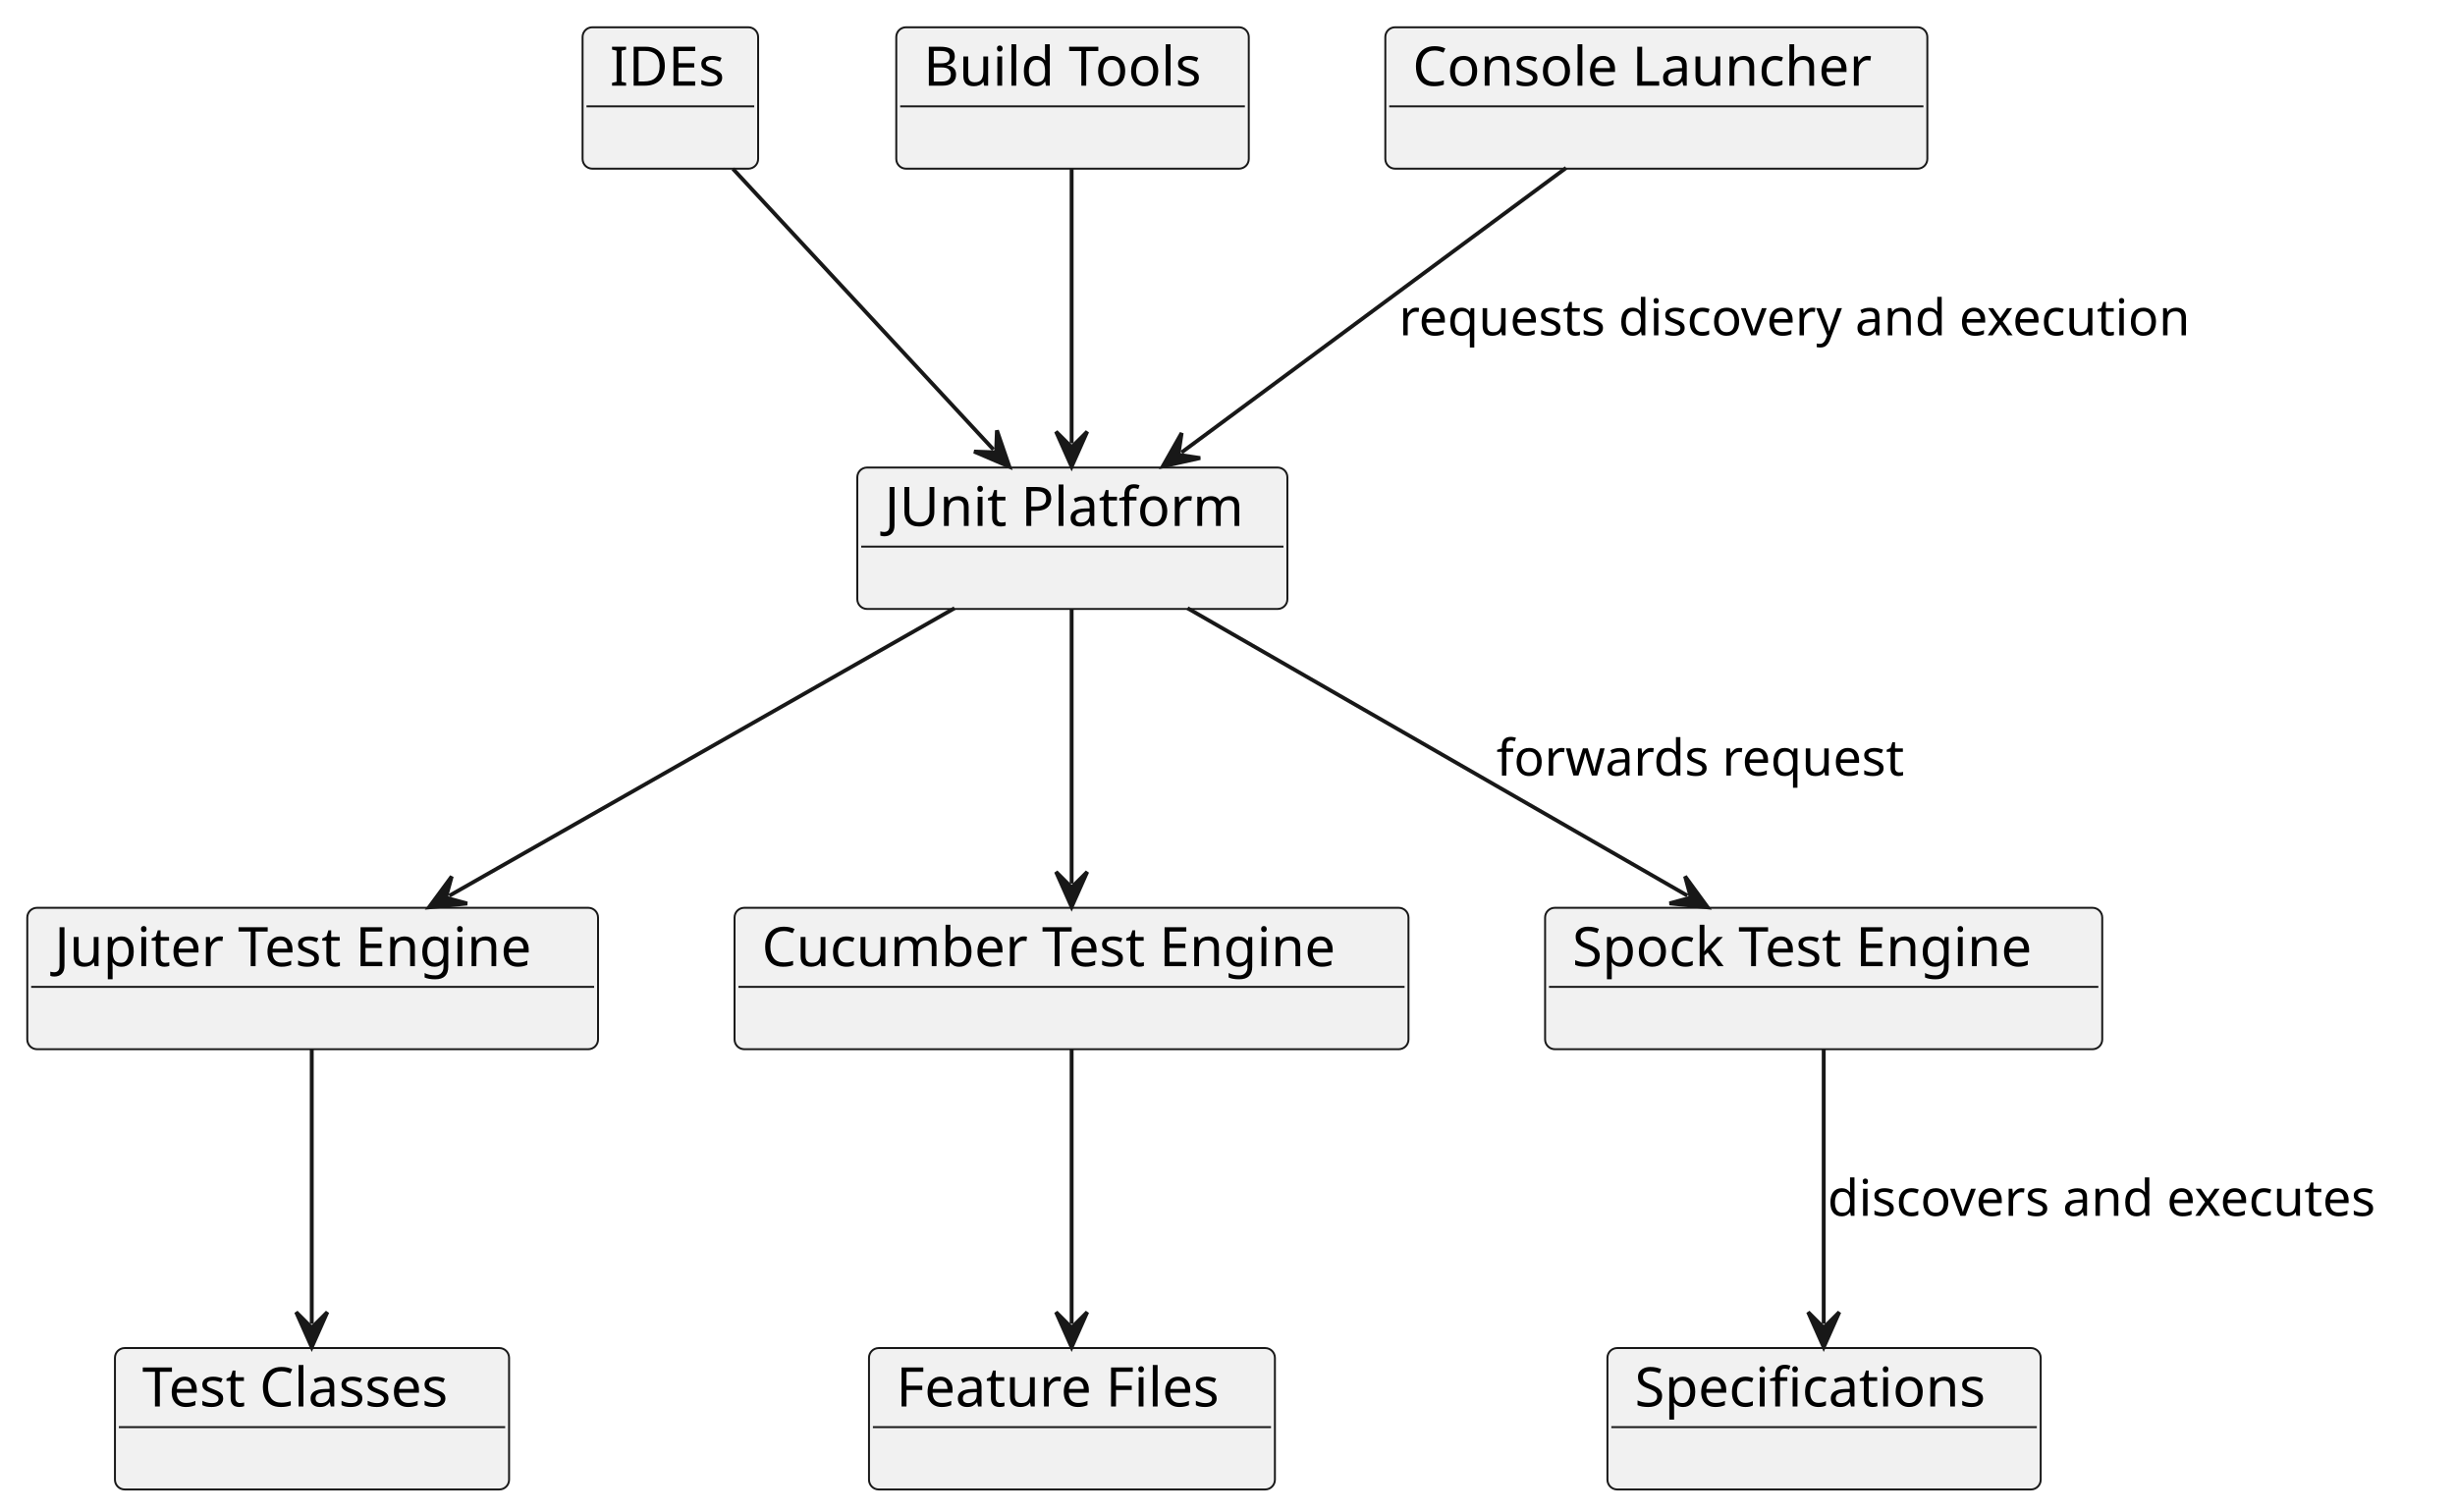
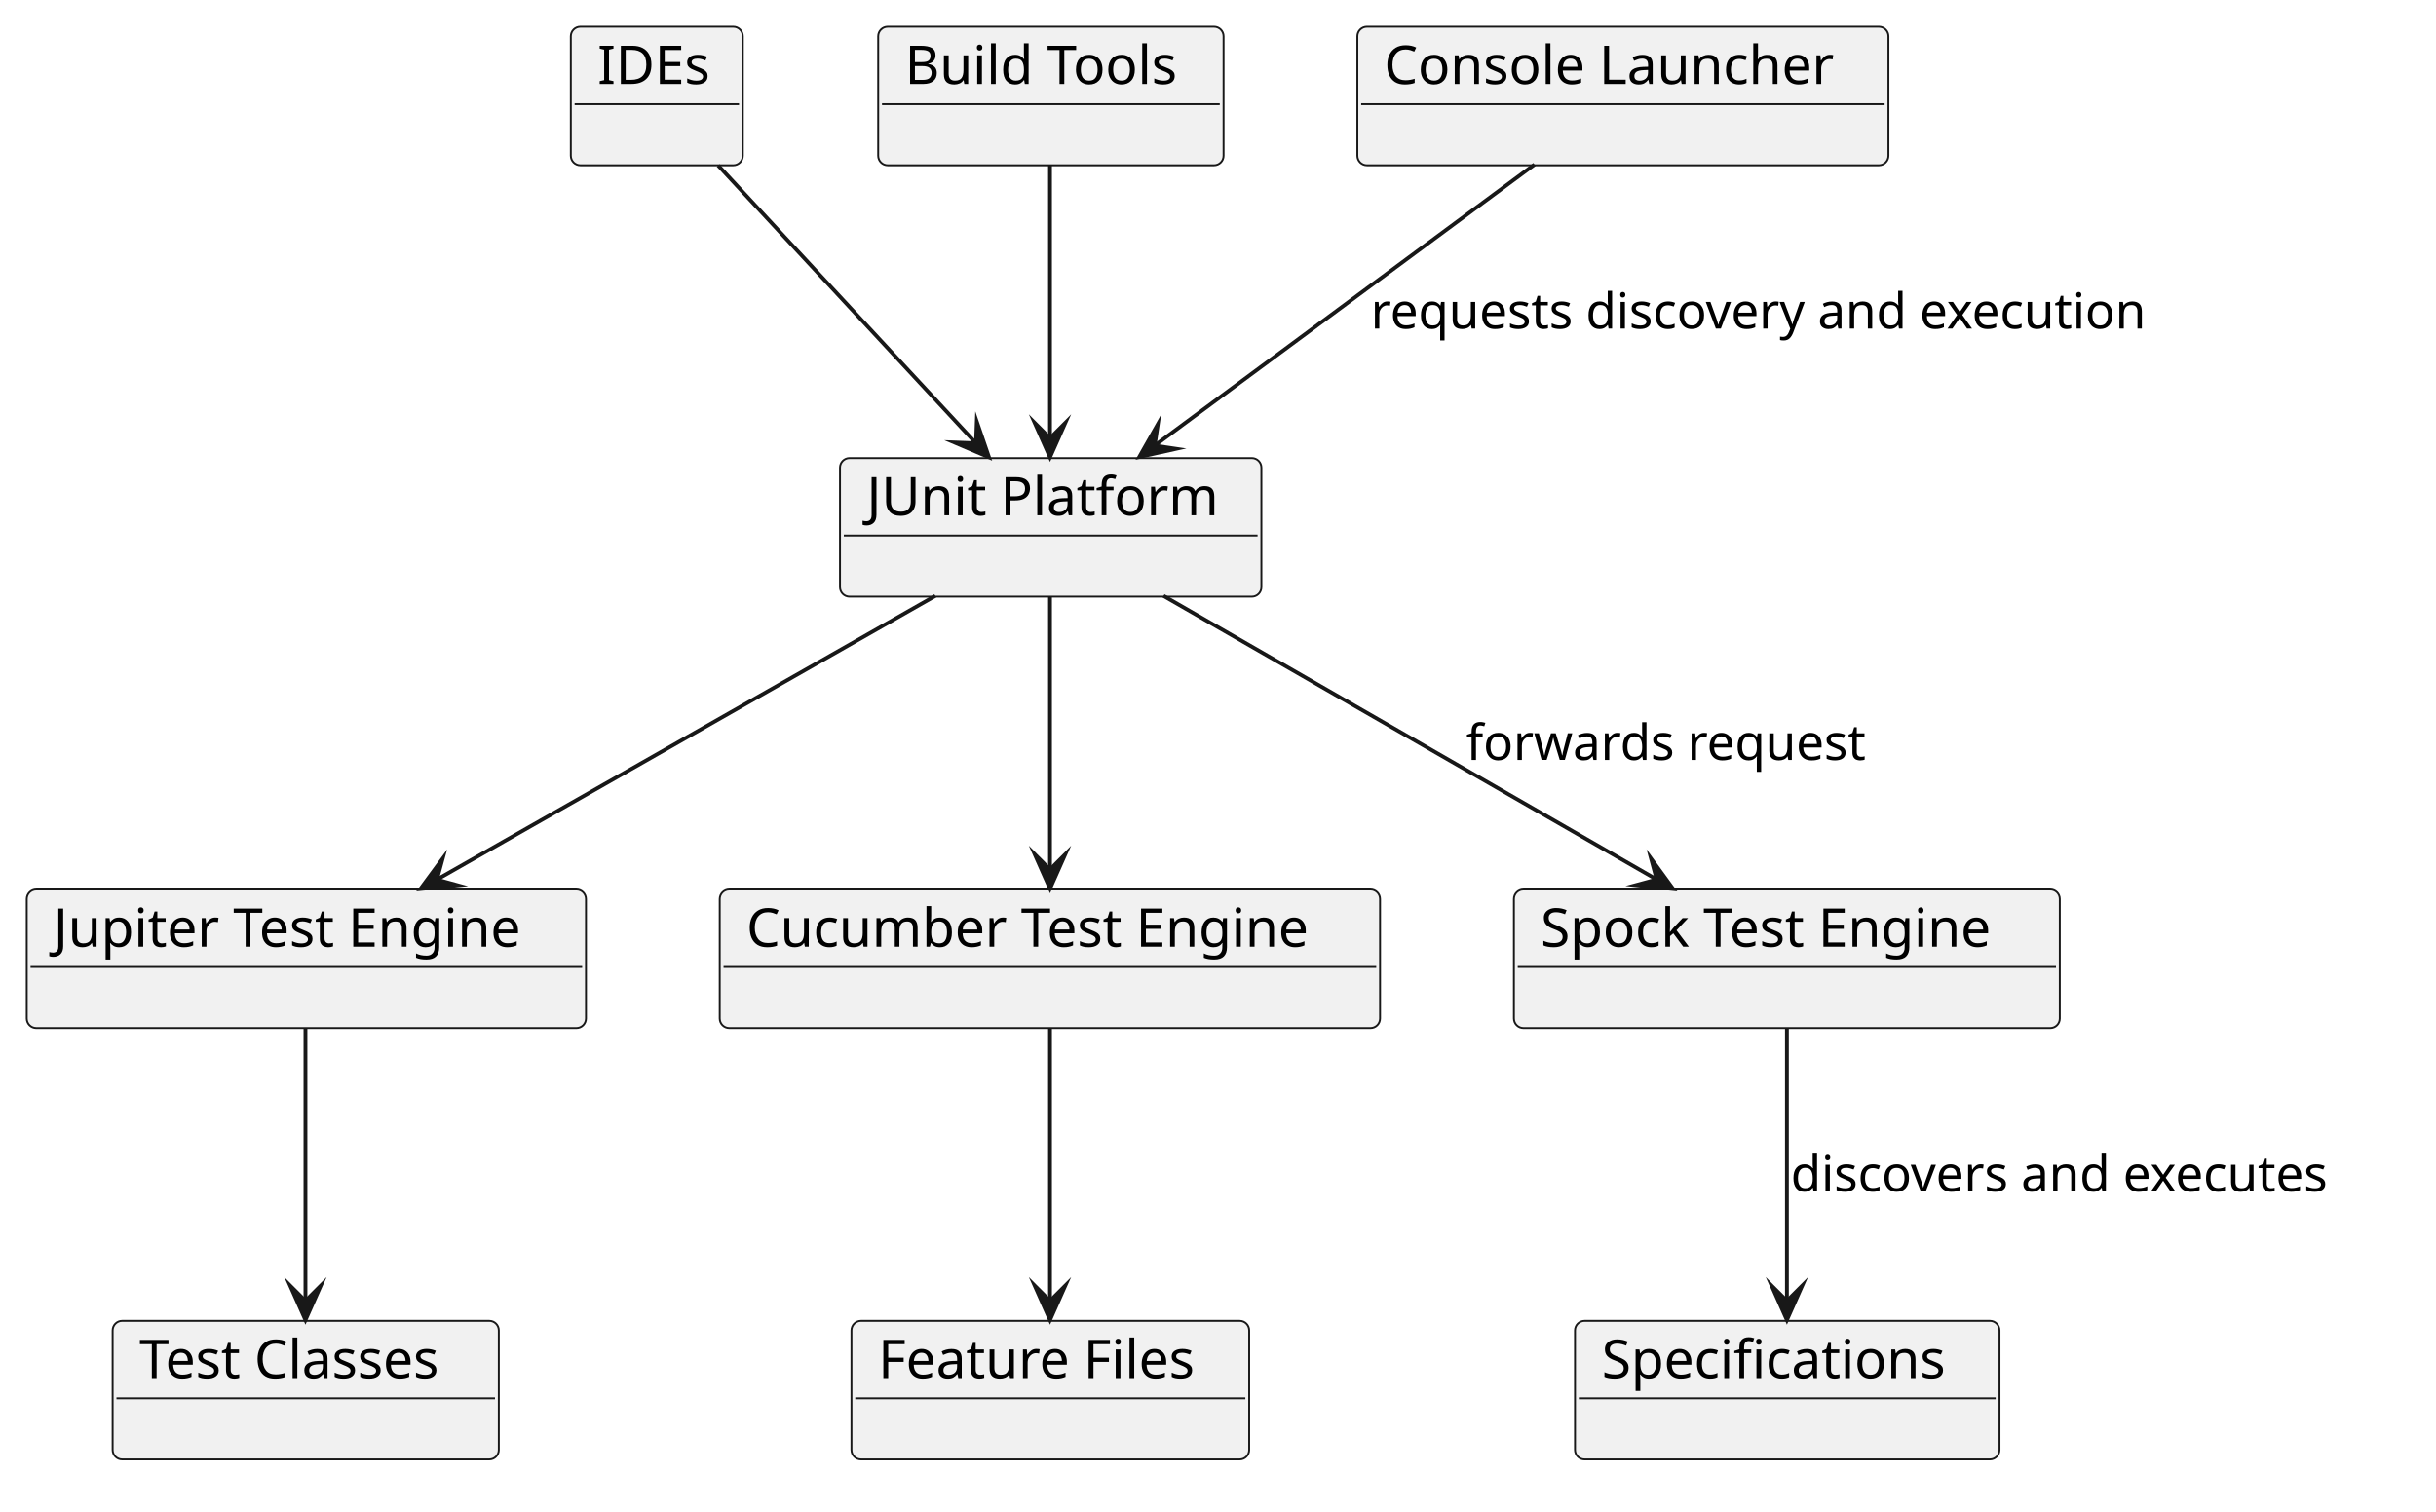
- <svg xmlns="http://www.w3.org/2000/svg" contentStyleType="text/css" data-diagram-type="CLASS" height="388px" preserveAspectRatio="none" style="width:630px;height:388px;background:#FFFFFF;" version="1.1" viewBox="0 0 630 388" width="630px" zoomAndPan="magnify">
+ <svg xmlns="http://www.w3.org/2000/svg" version="1.1" data-diagram-type="CLASS" style="width:638px;height:396px;background:#FFFFFF;" width="638px" height="396px" viewBox="0 0 638 396" zoomAndPan="magnify" preserveAspectRatio="none" contentStyleType="text/css">
  <defs />
-   <g>
-     <g class="entity" data-qualified-name="IDEs" data-source-line="1" id="ent0002">
-       <rect fill="#F1F1F1" height="36.297" rx="2.5" ry="2.5" style="stroke:#181818;stroke-width:0.5;" width="45.049" x="149.5" y="7" />
-       <text fill="#000000" font-family="sans-serif" font-size="14" lengthAdjust="spacing" textLength="31.049" x="156.5" y="21.995">IDEs</text>
-       <line style="stroke:#181818;stroke-width:0.5;" x1="150.5" x2="193.549" y1="27.297" y2="27.297" />
+   <g font-family="sans-serif" lengthAdjust="spacing">
+     <g class="entity" data-qualified-name="IDEs" id="ent0001" data-source-line="1">
+       <rect x="149.5" y="7" width="45.049" height="36.297" fill="#F1F1F1" style="stroke:#181818;stroke-width:0.5;" rx="2.5" ry="2.5" />
+       <text x="156.5" y="21.995" fill="#000" font-size="14" textLength="31.049">IDEs</text>
+       <line x1="150.5" y1="27.297" x2="193.549" y2="27.297" style="stroke:#181818;stroke-width:0.5;" />
    </g>
-     <g class="entity" data-qualified-name="Build Tools" data-source-line="2" id="ent0003">
-       <rect fill="#F1F1F1" height="36.297" rx="2.5" ry="2.5" style="stroke:#181818;stroke-width:0.5;" width="90.46" x="230" y="7" />
-       <text fill="#000000" font-family="sans-serif" font-size="14" lengthAdjust="spacing" textLength="76.46" x="237" y="21.995">Build Tools</text>
-       <line style="stroke:#181818;stroke-width:0.5;" x1="231" x2="319.46" y1="27.297" y2="27.297" />
+     <g class="entity" data-qualified-name="Build Tools" id="ent0002" data-source-line="2">
+       <rect x="230" y="7" width="90.46" height="36.297" fill="#F1F1F1" style="stroke:#181818;stroke-width:0.5;" rx="2.5" ry="2.5" />
+       <text x="237" y="21.995" fill="#000" font-size="14" textLength="76.46">Build Tools</text>
+       <line x1="231" y1="27.297" x2="319.46" y2="27.297" style="stroke:#181818;stroke-width:0.5;" />
    </g>
-     <g class="entity" data-qualified-name="Console Launcher" data-source-line="3" id="ent0004">
-       <rect fill="#F1F1F1" height="36.297" rx="2.5" ry="2.5" style="stroke:#181818;stroke-width:0.5;" width="139.091" x="355.5" y="7" />
-       <text fill="#000000" font-family="sans-serif" font-size="14" lengthAdjust="spacing" textLength="125.091" x="362.5" y="21.995">Console Launcher</text>
-       <line style="stroke:#181818;stroke-width:0.5;" x1="356.5" x2="493.591" y1="27.297" y2="27.297" />
+     <g class="entity" data-qualified-name="Console Launcher" id="ent0003" data-source-line="3">
+       <rect x="355.5" y="7" width="139.091" height="36.297" fill="#F1F1F1" style="stroke:#181818;stroke-width:0.5;" rx="2.5" ry="2.5" />
+       <text x="362.5" y="21.995" fill="#000" font-size="14" textLength="125.091">Console Launcher</text>
+       <line x1="356.5" y1="27.297" x2="493.591" y2="27.297" style="stroke:#181818;stroke-width:0.5;" />
    </g>
-     <g class="entity" data-qualified-name="JUnit Platform" data-source-line="4" id="ent0005">
-       <rect fill="#F1F1F1" height="36.297" rx="2.5" ry="2.5" style="stroke:#181818;stroke-width:0.5;" width="110.366" x="220" y="120" />
-       <text fill="#000000" font-family="sans-serif" font-size="14" lengthAdjust="spacing" textLength="96.366" x="227" y="134.995">JUnit Platform</text>
-       <line style="stroke:#181818;stroke-width:0.5;" x1="221" x2="329.366" y1="140.297" y2="140.297" />
+     <g class="entity" data-qualified-name="JUnit Platform" id="ent0004" data-source-line="4">
+       <rect x="220" y="120" width="110.366" height="36.297" fill="#F1F1F1" style="stroke:#181818;stroke-width:0.5;" rx="2.5" ry="2.5" />
+       <text x="227" y="134.995" fill="#000" font-size="14" textLength="96.366">JUnit Platform</text>
+       <line x1="221" y1="140.297" x2="329.366" y2="140.297" style="stroke:#181818;stroke-width:0.5;" />
    </g>
-     <g class="entity" data-qualified-name="Jupiter Test Engine" data-source-line="5" id="ent0006">
-       <rect fill="#F1F1F1" height="36.297" rx="2.5" ry="2.5" style="stroke:#181818;stroke-width:0.5;" width="146.467" x="7" y="233" />
-       <text fill="#000000" font-family="sans-serif" font-size="14" lengthAdjust="spacing" textLength="132.467" x="14" y="247.995">Jupiter Test Engine</text>
-       <line style="stroke:#181818;stroke-width:0.5;" x1="8" x2="152.467" y1="253.297" y2="253.297" />
+     <g class="entity" data-qualified-name="Jupiter Test Engine" id="ent0005" data-source-line="5">
+       <rect x="7" y="233" width="146.467" height="36.297" fill="#F1F1F1" style="stroke:#181818;stroke-width:0.5;" rx="2.5" ry="2.5" />
+       <text x="14" y="247.995" fill="#000" font-size="14" textLength="132.467">Jupiter Test Engine</text>
+       <line x1="8" y1="253.297" x2="152.467" y2="253.297" style="stroke:#181818;stroke-width:0.5;" />
    </g>
-     <g class="entity" data-qualified-name="Cucumber Test Engine" data-source-line="6" id="ent0007">
-       <rect fill="#F1F1F1" height="36.297" rx="2.5" ry="2.5" style="stroke:#181818;stroke-width:0.5;" width="172.942" x="188.5" y="233" />
-       <text fill="#000000" font-family="sans-serif" font-size="14" lengthAdjust="spacing" textLength="158.942" x="195.5" y="247.995">Cucumber Test Engine</text>
-       <line style="stroke:#181818;stroke-width:0.5;" x1="189.5" x2="360.442" y1="253.297" y2="253.297" />
+     <g class="entity" data-qualified-name="Cucumber Test Engine" id="ent0006" data-source-line="6">
+       <rect x="188.5" y="233" width="172.942" height="36.297" fill="#F1F1F1" style="stroke:#181818;stroke-width:0.5;" rx="2.5" ry="2.5" />
+       <text x="195.5" y="247.995" fill="#000" font-size="14" textLength="158.942">Cucumber Test Engine</text>
+       <line x1="189.5" y1="253.297" x2="360.442" y2="253.297" style="stroke:#181818;stroke-width:0.5;" />
    </g>
-     <g class="entity" data-qualified-name="Spock Test Engine" data-source-line="7" id="ent0008">
-       <rect fill="#F1F1F1" height="36.297" rx="2.5" ry="2.5" style="stroke:#181818;stroke-width:0.5;" width="142.974" x="396.5" y="233" />
-       <text fill="#000000" font-family="sans-serif" font-size="14" lengthAdjust="spacing" textLength="128.974" x="403.5" y="247.995">Spock Test Engine</text>
-       <line style="stroke:#181818;stroke-width:0.5;" x1="397.5" x2="538.474" y1="253.297" y2="253.297" />
+     <g class="entity" data-qualified-name="Spock Test Engine" id="ent0007" data-source-line="7">
+       <rect x="396.5" y="233" width="142.974" height="36.297" fill="#F1F1F1" style="stroke:#181818;stroke-width:0.5;" rx="2.5" ry="2.5" />
+       <text x="403.5" y="247.995" fill="#000" font-size="14" textLength="128.974">Spock Test Engine</text>
+       <line x1="397.5" y1="253.297" x2="538.474" y2="253.297" style="stroke:#181818;stroke-width:0.5;" />
    </g>
-     <g class="entity" data-qualified-name="Test Classes" data-source-line="8" id="ent0009">
-       <rect fill="#F1F1F1" height="36.297" rx="2.5" ry="2.5" style="stroke:#181818;stroke-width:0.5;" width="101.138" x="29.5" y="346" />
-       <text fill="#000000" font-family="sans-serif" font-size="14" lengthAdjust="spacing" textLength="87.138" x="36.5" y="360.995">Test Classes</text>
-       <line style="stroke:#181818;stroke-width:0.5;" x1="30.5" x2="129.638" y1="366.297" y2="366.297" />
+     <g class="entity" data-qualified-name="Test Classes" id="ent0008" data-source-line="8">
+       <rect x="29.5" y="346" width="101.138" height="36.297" fill="#F1F1F1" style="stroke:#181818;stroke-width:0.5;" rx="2.5" ry="2.5" />
+       <text x="36.5" y="360.995" fill="#000" font-size="14" textLength="87.138">Test Classes</text>
+       <line x1="30.5" y1="366.297" x2="129.638" y2="366.297" style="stroke:#181818;stroke-width:0.5;" />
    </g>
-     <g class="entity" data-qualified-name="Feature Files" data-source-line="9" id="ent0010">
-       <rect fill="#F1F1F1" height="36.297" rx="2.5" ry="2.5" style="stroke:#181818;stroke-width:0.5;" width="104.166" x="223" y="346" />
-       <text fill="#000000" font-family="sans-serif" font-size="14" lengthAdjust="spacing" textLength="90.166" x="230" y="360.995">Feature Files</text>
-       <line style="stroke:#181818;stroke-width:0.5;" x1="224" x2="326.166" y1="366.297" y2="366.297" />
+     <g class="entity" data-qualified-name="Feature Files" id="ent0009" data-source-line="9">
+       <rect x="223" y="346" width="104.166" height="36.297" fill="#F1F1F1" style="stroke:#181818;stroke-width:0.5;" rx="2.5" ry="2.5" />
+       <text x="230" y="360.995" fill="#000" font-size="14" textLength="90.166">Feature Files</text>
+       <line x1="224" y1="366.297" x2="326.166" y2="366.297" style="stroke:#181818;stroke-width:0.5;" />
    </g>
-     <g class="entity" data-qualified-name="Specifications" data-source-line="10" id="ent0011">
-       <rect fill="#F1F1F1" height="36.297" rx="2.5" ry="2.5" style="stroke:#181818;stroke-width:0.5;" width="111.18" x="412.5" y="346" />
-       <text fill="#000000" font-family="sans-serif" font-size="14" lengthAdjust="spacing" textLength="97.18" x="419.5" y="360.995">Specifications</text>
-       <line style="stroke:#181818;stroke-width:0.5;" x1="413.5" x2="522.68" y1="366.297" y2="366.297" />
+     <g class="entity" data-qualified-name="Specifications" id="ent0010" data-source-line="10">
+       <rect x="412.5" y="346" width="111.18" height="36.297" fill="#F1F1F1" style="stroke:#181818;stroke-width:0.5;" rx="2.5" ry="2.5" />
+       <text x="419.5" y="360.995" fill="#000" font-size="14" textLength="97.18">Specifications</text>
+       <line x1="413.5" y1="366.297" x2="522.68" y2="366.297" style="stroke:#181818;stroke-width:0.5;" />
    </g>
-     <g class="link" data-entity-1="ent0002" data-entity-2="ent0005" data-link-type="dependency" data-source-line="12" id="lnk12">
-       <path codeLine="12" d="M188.09,43.34 C207.44,64.2 235.639,94.582 254.939,115.382" fill="none" id="IDEs-to-JUnit Platform" style="stroke:#181818;stroke-width:1;" />
-       <polygon fill="#181818" points="259.02,119.78,255.831,110.462,255.619,116.115,249.966,115.903,259.02,119.78" style="stroke:#181818;stroke-width:1;" />
+     <g class="link" data-entity-1="ent0001" data-entity-2="ent0004" id="lnk11" data-source-line="12" data-link-type="dependency">
+       <path d="M188.09,43.34 C207.44,64.2 236.319,95.315 255.619,116.115" style="stroke:#181818;stroke-width:1;" fill="none" id="IDEs-to-JUnit Platform" codeLine="12" />
+       <polygon points="259.02,119.78,255.831,110.462,255.619,116.115,249.966,115.903,259.02,119.78" fill="#181818" style="stroke:#181818;stroke-width:1;stroke-linejoin:miter;stroke-miterlimit:10;" />
    </g>
-     <g class="link" data-entity-1="ent0003" data-entity-2="ent0005" data-link-type="dependency" data-source-line="13" id="lnk13">
-       <path codeLine="13" d="M275,43.34 C275,64.2 275,92.98 275,113.78" fill="none" id="Build Tools-to-JUnit Platform" style="stroke:#181818;stroke-width:1;" />
-       <polygon fill="#181818" points="275,119.78,279,110.78,275,114.78,271,110.78,275,119.78" style="stroke:#181818;stroke-width:1;" />
+     <g class="link" data-entity-1="ent0002" data-entity-2="ent0004" id="lnk12" data-source-line="13" data-link-type="dependency">
+       <path d="M275,43.34 C275,64.2 275,93.98 275,114.78" style="stroke:#181818;stroke-width:1;" fill="none" id="Build Tools-to-JUnit Platform" codeLine="13" />
+       <polygon points="275,119.78,279,110.78,275,114.78,271,110.78,275,119.78" fill="#181818" style="stroke:#181818;stroke-width:1;stroke-linejoin:miter;stroke-miterlimit:10;" />
    </g>
-     <g class="link" data-entity-1="ent0004" data-entity-2="ent0005" data-link-type="dependency" data-source-line="14" id="lnk14">
-       <path codeLine="14" d="M401.89,43.1 C373.79,63.9 331.433,95.241 303.203,116.131" fill="none" id="Console Launcher-to-JUnit Platform" style="stroke:#181818;stroke-width:1;" />
-       <polygon fill="#181818" points="298.38,119.7,307.994,117.562,302.399,116.726,303.235,111.131,298.38,119.7" style="stroke:#181818;stroke-width:1;" />
-       <text fill="#000000" font-family="sans-serif" font-size="13" lengthAdjust="spacing" textLength="219.775" x="359" y="86.067">requests discovery and execution</text>
+     <g class="link" data-entity-1="ent0003" data-entity-2="ent0004" id="lnk13" data-source-line="14" data-link-type="dependency">
+       <path d="M401.89,43.1 C373.79,63.9 330.629,95.836 302.399,116.726" style="stroke:#181818;stroke-width:1;" fill="none" id="Console Launcher-to-JUnit Platform" codeLine="14" />
+       <polygon points="298.38,119.7,307.994,117.562,302.399,116.726,303.235,111.131,298.38,119.7" fill="#181818" style="stroke:#181818;stroke-width:1;stroke-linejoin:miter;stroke-miterlimit:10;" />
+       <text x="359" y="86.067" fill="#000" font-size="13" textLength="219.775">requests discovery and execution</text>
    </g>
-     <g class="link" data-entity-1="ent0005" data-entity-2="ent0006" data-link-type="dependency" data-source-line="15" id="lnk15">
-       <path codeLine="15" d="M244.96,156.1 C208.31,176.96 151.954,209.042 115.294,229.912" fill="none" id="JUnit Platform-to-Jupiter Test Engine" style="stroke:#181818;stroke-width:1;" />
-       <polygon fill="#181818" points="110.08,232.88,119.88,231.904,114.425,230.406,115.922,224.951,110.08,232.88" style="stroke:#181818;stroke-width:1;" />
+     <g class="link" data-entity-1="ent0004" data-entity-2="ent0005" id="lnk14" data-source-line="15" data-link-type="dependency">
+       <path d="M244.96,156.1 C208.31,176.96 151.085,209.536 114.425,230.406" style="stroke:#181818;stroke-width:1;" fill="none" id="JUnit Platform-to-Jupiter Test Engine" codeLine="15" />
+       <polygon points="110.08,232.88,119.88,231.904,114.425,230.406,115.922,224.951,110.08,232.88" fill="#181818" style="stroke:#181818;stroke-width:1;stroke-linejoin:miter;stroke-miterlimit:10;" />
    </g>
-     <g class="link" data-entity-1="ent0006" data-entity-2="ent0009" data-link-type="dependency" data-source-line="16" id="lnk16">
-       <path codeLine="16" d="M80,269.34 C80,290.2 80,318.98 80,339.78" fill="none" id="Jupiter Test Engine-to-Test Classes" style="stroke:#181818;stroke-width:1;" />
-       <polygon fill="#181818" points="80,345.78,84,336.78,80,340.78,76,336.78,80,345.78" style="stroke:#181818;stroke-width:1;" />
+     <g class="link" data-entity-1="ent0005" data-entity-2="ent0008" id="lnk15" data-source-line="16" data-link-type="dependency">
+       <path d="M80,269.34 C80,290.2 80,319.98 80,340.78" style="stroke:#181818;stroke-width:1;" fill="none" id="Jupiter Test Engine-to-Test Classes" codeLine="16" />
+       <polygon points="80,345.78,84,336.78,80,340.78,76,336.78,80,345.78" fill="#181818" style="stroke:#181818;stroke-width:1;stroke-linejoin:miter;stroke-miterlimit:10;" />
    </g>
-     <g class="link" data-entity-1="ent0005" data-entity-2="ent0007" data-link-type="dependency" data-source-line="18" id="lnk17">
-       <path codeLine="18" d="M275,156.34 C275,177.2 275,205.98 275,226.78" fill="none" id="JUnit Platform-to-Cucumber Test Engine" style="stroke:#181818;stroke-width:1;" />
-       <polygon fill="#181818" points="275,232.78,279,223.78,275,227.78,271,223.78,275,232.78" style="stroke:#181818;stroke-width:1;" />
+     <g class="link" data-entity-1="ent0004" data-entity-2="ent0006" id="lnk16" data-source-line="18" data-link-type="dependency">
+       <path d="M275,156.34 C275,177.2 275,206.98 275,227.78" style="stroke:#181818;stroke-width:1;" fill="none" id="JUnit Platform-to-Cucumber Test Engine" codeLine="18" />
+       <polygon points="275,232.78,279,223.78,275,227.78,271,223.78,275,232.78" fill="#181818" style="stroke:#181818;stroke-width:1;stroke-linejoin:miter;stroke-miterlimit:10;" />
    </g>
-     <g class="link" data-entity-1="ent0007" data-entity-2="ent0010" data-link-type="dependency" data-source-line="19" id="lnk18">
-       <path codeLine="19" d="M275,269.34 C275,290.2 275,318.98 275,339.78" fill="none" id="Cucumber Test Engine-to-Feature Files" style="stroke:#181818;stroke-width:1;" />
-       <polygon fill="#181818" points="275,345.78,279,336.78,275,340.78,271,336.78,275,345.78" style="stroke:#181818;stroke-width:1;" />
+     <g class="link" data-entity-1="ent0006" data-entity-2="ent0009" id="lnk17" data-source-line="19" data-link-type="dependency">
+       <path d="M275,269.34 C275,290.2 275,319.98 275,340.78" style="stroke:#181818;stroke-width:1;" fill="none" id="Cucumber Test Engine-to-Feature Files" codeLine="19" />
+       <polygon points="275,345.78,279,336.78,275,340.78,271,336.78,275,345.78" fill="#181818" style="stroke:#181818;stroke-width:1;stroke-linejoin:miter;stroke-miterlimit:10;" />
    </g>
-     <g class="link" data-entity-1="ent0005" data-entity-2="ent0008" data-link-type="dependency" data-source-line="21" id="lnk19">
-       <path codeLine="21" d="M304.73,156.1 C341,176.96 396.749,209.018 433.029,229.888" fill="none" id="JUnit Platform-to-Spock Test Engine" style="stroke:#181818;stroke-width:1;" />
-       <polygon fill="#181818" points="438.23,232.88,432.423,224.925,433.896,230.387,428.434,231.86,438.23,232.88" style="stroke:#181818;stroke-width:1;" />
-       <text fill="#000000" font-family="sans-serif" font-size="13" lengthAdjust="spacing" textLength="110.678" x="384" y="199.067">forwards request</text>
+     <g class="link" data-entity-1="ent0004" data-entity-2="ent0007" id="lnk18" data-source-line="21" data-link-type="dependency">
+       <path d="M304.73,156.1 C341,176.96 397.616,209.517 433.896,230.387" style="stroke:#181818;stroke-width:1;" fill="none" id="JUnit Platform-to-Spock Test Engine" codeLine="21" />
+       <polygon points="438.23,232.88,432.423,224.925,433.896,230.387,428.434,231.86,438.23,232.88" fill="#181818" style="stroke:#181818;stroke-width:1;stroke-linejoin:miter;stroke-miterlimit:10;" />
+       <text x="384" y="199.067" fill="#000" font-size="13" textLength="110.678">forwards request</text>
    </g>
-     <g class="link" data-entity-1="ent0008" data-entity-2="ent0011" data-link-type="dependency" data-source-line="22" id="lnk20">
-       <path codeLine="22" d="M468,269.34 C468,290.2 468,318.98 468,339.78" fill="none" id="Spock Test Engine-to-Specifications" style="stroke:#181818;stroke-width:1;" />
-       <polygon fill="#181818" points="468,345.78,472,336.78,468,340.78,464,336.78,468,345.78" style="stroke:#181818;stroke-width:1;" />
-       <text fill="#000000" font-family="sans-serif" font-size="13" lengthAdjust="spacing" textLength="153.213" x="469" y="312.067">discovers and executes</text>
+     <g class="link" data-entity-1="ent0007" data-entity-2="ent0010" id="lnk19" data-source-line="22" data-link-type="dependency">
+       <path d="M468,269.34 C468,290.2 468,319.98 468,340.78" style="stroke:#181818;stroke-width:1;" fill="none" id="Spock Test Engine-to-Specifications" codeLine="22" />
+       <polygon points="468,345.78,472,336.78,468,340.78,464,336.78,468,345.78" fill="#181818" style="stroke:#181818;stroke-width:1;stroke-linejoin:miter;stroke-miterlimit:10;" />
+       <text x="469" y="312.067" fill="#000" font-size="13" textLength="153.213">discovers and executes</text>
    </g>
  </g>
</svg>
